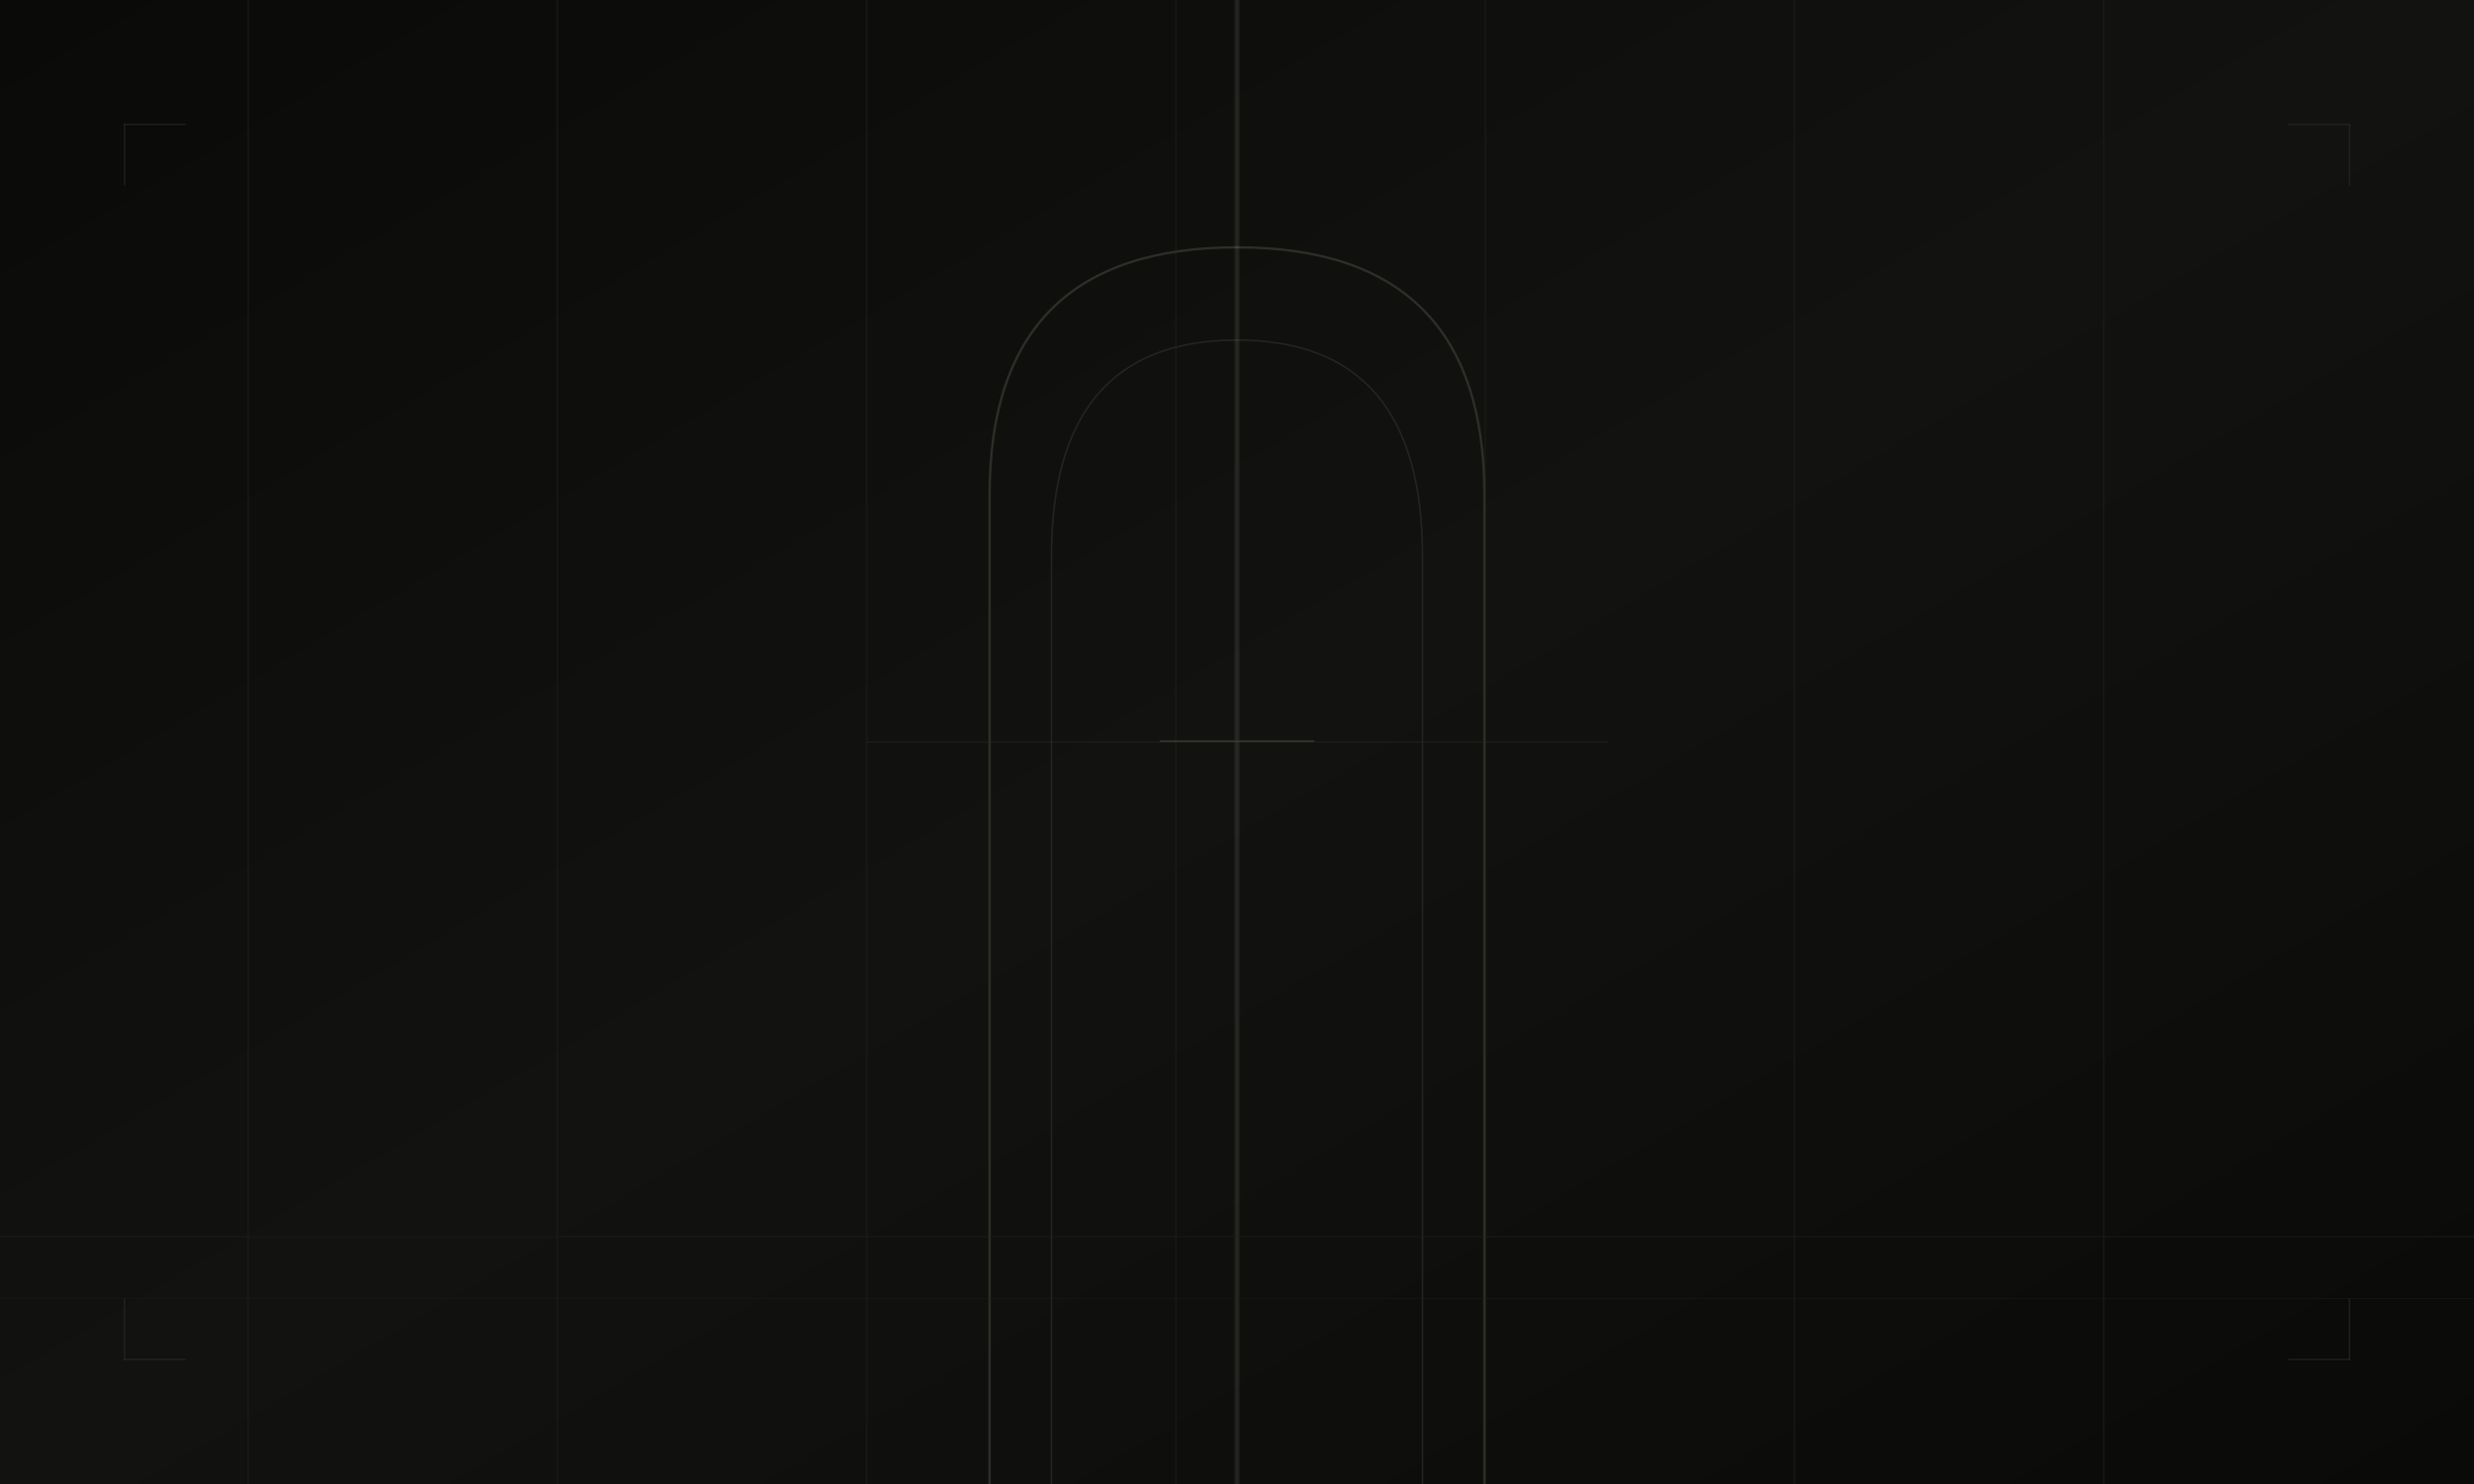
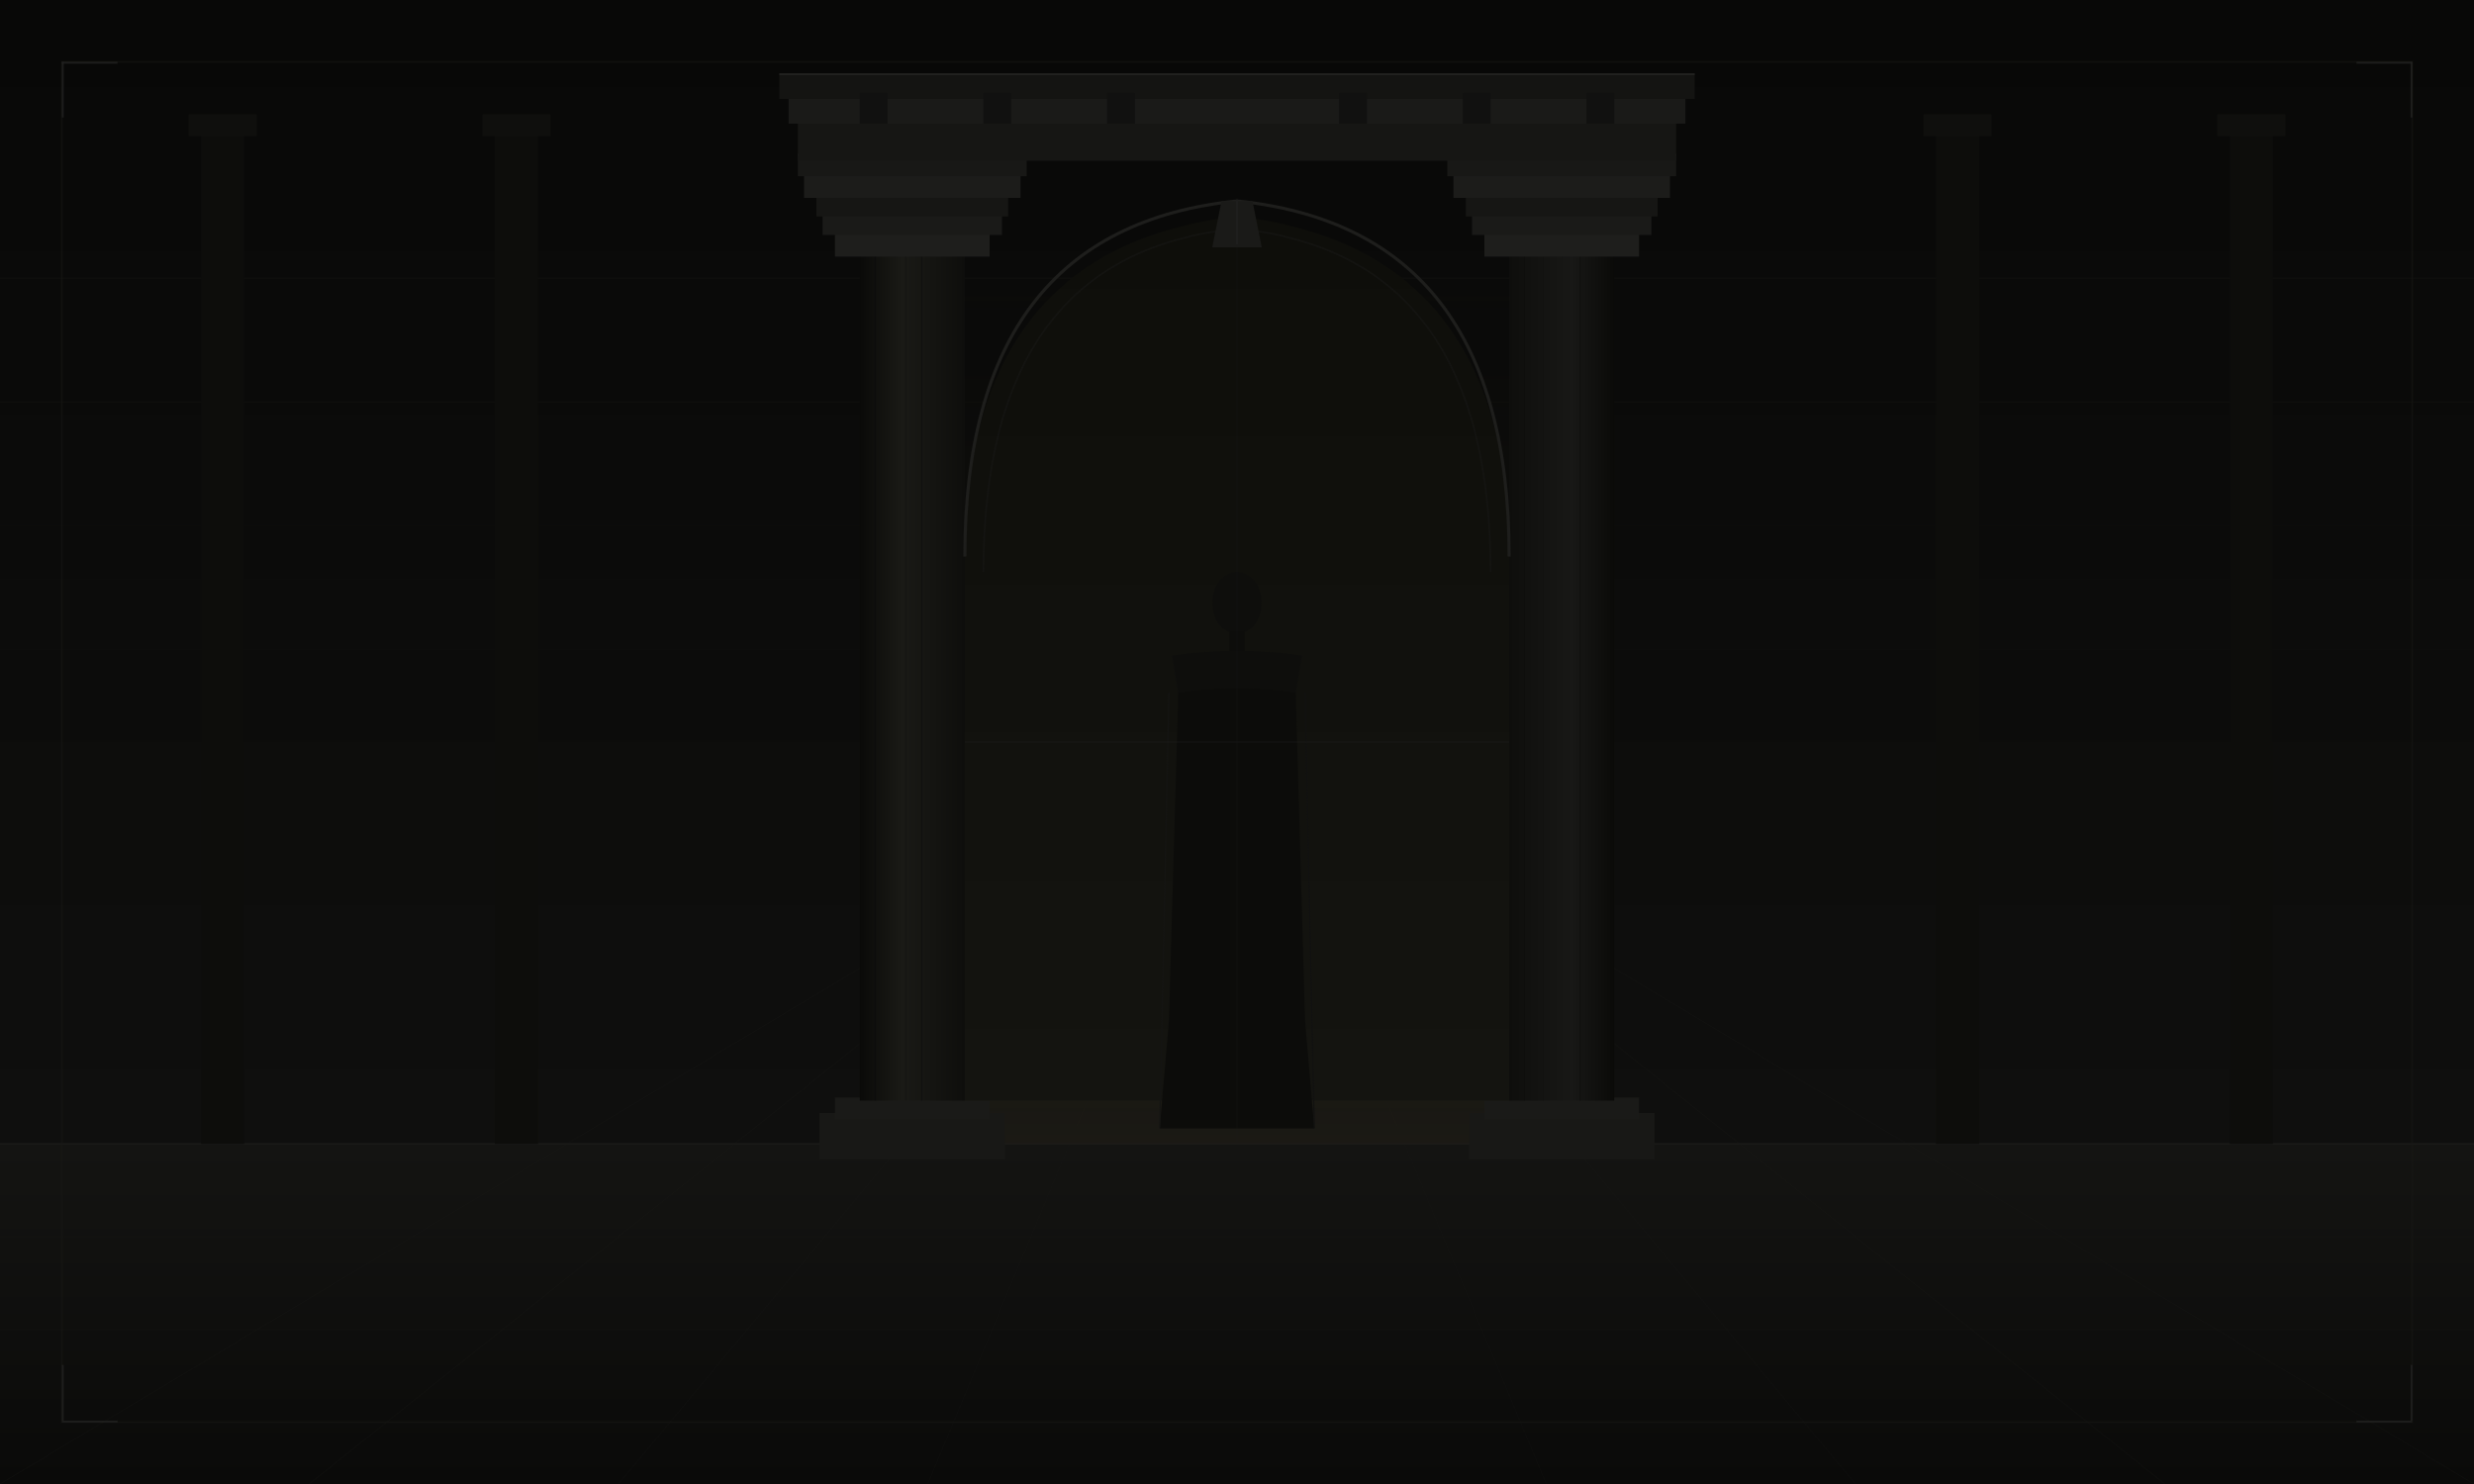
<svg xmlns="http://www.w3.org/2000/svg" width="1600" height="960" viewBox="0 0 1600 960">
  <defs>
-     <linearGradient id="vignette" x1="0%" y1="0%" x2="100%" y2="100%">
-       <stop offset="0%" stop-color="#0A0A08" stop-opacity="1" />
-       <stop offset="50%" stop-color="#121210" stop-opacity="1" />
-       <stop offset="100%" stop-color="#0A0A08" stop-opacity="1" />
+     <linearGradient id="sky" x1="0%" y1="0%" x2="0%" y2="100%">
+       <stop offset="0%" stop-color="#080807" />
+       <stop offset="100%" stop-color="#111110" />
    </linearGradient>
-     <linearGradient id="arch-glow" x1="50%" y1="0%" x2="50%" y2="100%">
-       <stop offset="0%" stop-color="#2A2A26" stop-opacity="1" />
-       <stop offset="100%" stop-color="#0A0A08" stop-opacity="1" />
+     <linearGradient id="floor-grad" x1="0%" y1="0%" x2="0%" y2="100%">
+       <stop offset="0%" stop-color="#141412" />
+       <stop offset="100%" stop-color="#0A0A09" />
    </linearGradient>
+     <linearGradient id="gate-glow" x1="50%" y1="100%" x2="50%" y2="0%">
+       <stop offset="0%" stop-color="#1E1C16" stop-opacity="0.8" />
+       <stop offset="100%" stop-color="#0A0A08" stop-opacity="0" />
+     </linearGradient>
+     <linearGradient id="pillar-left-grad" x1="0%" y1="0%" x2="100%" y2="0%">
+       <stop offset="0%" stop-color="#0A0A08" />
+       <stop offset="40%" stop-color="#1A1A16" />
+       <stop offset="100%" stop-color="#0E0E0C" />
+     </linearGradient>
+     <linearGradient id="pillar-right-grad" x1="0%" y1="0%" x2="100%" y2="0%">
+       <stop offset="0%" stop-color="#0E0E0C" />
+       <stop offset="60%" stop-color="#181816" />
+       <stop offset="100%" stop-color="#0A0A08" />
+     </linearGradient>
+     <linearGradient id="arch-fill" x1="50%" y1="0%" x2="50%" y2="100%">
+       <stop offset="0%" stop-color="#0E0E0A" />
+       <stop offset="100%" stop-color="#141410" />
+     </linearGradient>
+     <radialGradient id="threshold-light" cx="50%" cy="62%" r="22%">
+       <stop offset="0%" stop-color="#2A2820" stop-opacity="0.35" />
+       <stop offset="100%" stop-color="#0A0A08" stop-opacity="0" />
+     </radialGradient>
  </defs>
-   <rect width="1600" height="960" fill="url(#vignette)" />
-   <rect x="160" y="0" width="1" height="960" fill="#1E1E1A" opacity="0.6" />
-   <rect x="360" y="0" width="1" height="960" fill="#1E1E1A" opacity="0.6" />
-   <rect x="560" y="0" width="1" height="960" fill="#1E1E1A" opacity="0.6" />
-   <rect x="760" y="0" width="1" height="960" fill="#1E1E1A" opacity="0.6" />
-   <rect x="960" y="0" width="1" height="960" fill="#1E1E1A" opacity="0.6" />
-   <rect x="1160" y="0" width="1" height="960" fill="#1E1E1A" opacity="0.6" />
-   <rect x="1360" y="0" width="1" height="960" fill="#1E1E1A" opacity="0.6" />
-   <path d="M640,960 L640,320 Q640,160 800,160 Q960,160 960,320 L960,960" fill="none" stroke="#2E2E28" stroke-width="1.5" />
-   <path d="M680,960 L680,360 Q680,220 800,220 Q920,220 920,360 L920,960" fill="none" stroke="#242420" stroke-width="1" />
-   <line x1="560" y1="480" x2="1040" y2="480" stroke="#2A2A24" stroke-width="0.5" opacity="0.8" />
-   <rect x="798" y="0" width="4" height="960" fill="#F5F5F0" opacity="0.04" />
-   <rect x="799" y="0" width="2" height="960" fill="#F5F5F0" opacity="0.06" />
-   <line x1="0" y1="800" x2="1600" y2="800" stroke="#222220" stroke-width="0.5" opacity="0.8" />
-   <line x1="0" y1="840" x2="1600" y2="840" stroke="#1E1E1C" stroke-width="0.5" opacity="0.5" />
-   <rect x="750" y="479" width="100" height="1" fill="#3A3A34" opacity="0.9" />
-   <rect x="80" y="80" width="40" height="1" fill="#2A2A24" opacity="0.6" />
-   <rect x="80" y="80" width="1" height="40" fill="#2A2A24" opacity="0.6" />
-   <rect x="1480" y="80" width="40" height="1" fill="#2A2A24" opacity="0.6" />
-   <rect x="1519" y="80" width="1" height="40" fill="#2A2A24" opacity="0.6" />
-   <rect x="80" y="879" width="40" height="1" fill="#2A2A24" opacity="0.6" />
-   <rect x="80" y="840" width="1" height="40" fill="#2A2A24" opacity="0.6" />
-   <rect x="1480" y="879" width="40" height="1" fill="#2A2A24" opacity="0.6" />
-   <rect x="1519" y="840" width="1" height="40" fill="#2A2A24" opacity="0.6" />
+   <rect width="1600" height="960" fill="url(#sky)" />
+   <line x1="0" y1="180" x2="1600" y2="180" stroke="#111110" stroke-width="0.8" opacity="0.6" />
+   <line x1="0" y1="260" x2="1600" y2="260" stroke="#111110" stroke-width="0.8" opacity="0.5" />
+   <line x1="0" y1="340" x2="1600" y2="340" stroke="#0E0E0D" stroke-width="0.8" opacity="0.4" />
+   <line x1="0" y1="420" x2="1600" y2="420" stroke="#0E0E0D" stroke-width="0.6" opacity="0.4" />
+   <rect x="0" y="740" width="1600" height="220" fill="url(#floor-grad)" />
+   <line x1="0" y1="740" x2="1600" y2="740" stroke="#1A1A18" stroke-width="1" />
+   <line x1="0" y1="800" x2="1600" y2="800" stroke="#141412" stroke-width="0.6" opacity="0.5" />
+   <line x1="0" y1="860" x2="1600" y2="860" stroke="#111110" stroke-width="0.6" opacity="0.4" />
+   <line x1="0" y1="960" x2="800" y2="480" stroke="#181816" stroke-width="0.5" opacity="0.3" />
+   <line x1="200" y1="960" x2="800" y2="480" stroke="#181816" stroke-width="0.5" opacity="0.3" />
+   <line x1="400" y1="960" x2="800" y2="480" stroke="#181816" stroke-width="0.4" opacity="0.25" />
+   <line x1="600" y1="960" x2="800" y2="480" stroke="#181816" stroke-width="0.4" opacity="0.2" />
+   <line x1="1000" y1="960" x2="800" y2="480" stroke="#181816" stroke-width="0.4" opacity="0.2" />
+   <line x1="1200" y1="960" x2="800" y2="480" stroke="#181816" stroke-width="0.4" opacity="0.25" />
+   <line x1="1400" y1="960" x2="800" y2="480" stroke="#181816" stroke-width="0.5" opacity="0.3" />
+   <line x1="1600" y1="960" x2="800" y2="480" stroke="#181816" stroke-width="0.5" opacity="0.3" />
+   <rect x="130" y="80" width="28" height="660" fill="#0D0D0B" />
+   <rect x="320" y="80" width="28" height="660" fill="#0D0D0B" />
+   <rect x="1252" y="80" width="28" height="660" fill="#0D0D0B" />
+   <rect x="1442" y="80" width="28" height="660" fill="#0D0D0B" />
+   <rect x="122" y="74" width="44" height="14" fill="#0F0F0D" />
+   <rect x="312" y="74" width="44" height="14" fill="#0F0F0D" />
+   <rect x="1244" y="74" width="44" height="14" fill="#0F0F0D" />
+   <rect x="1434" y="74" width="44" height="14" fill="#0F0F0D" />
+   <rect x="590" y="160" width="420" height="580" fill="url(#gate-glow)" />
+   <rect x="590" y="160" width="420" height="580" fill="url(#threshold-light)" />
+   <rect x="530" y="720" width="120" height="30" fill="#181816" />
+   <rect x="540" y="710" width="100" height="14" fill="#1A1A18" />
+   <rect x="556" y="160" width="68" height="552" fill="url(#pillar-left-grad)" />
+   <line x1="566" y1="160" x2="566" y2="712" stroke="#0A0A09" stroke-width="0.7" opacity="0.6" />
+   <line x1="576" y1="160" x2="576" y2="712" stroke="#131311" stroke-width="0.5" opacity="0.5" />
+   <line x1="586" y1="160" x2="586" y2="712" stroke="#0E0E0C" stroke-width="0.5" opacity="0.4" />
+   <line x1="596" y1="160" x2="596" y2="712" stroke="#0A0A09" stroke-width="0.7" opacity="0.5" />
+   <rect x="540" y="148" width="100" height="18" fill="#1E1E1C" />
+   <rect x="532" y="136" width="116" height="16" fill="#1A1A18" />
+   <rect x="528" y="124" width="124" height="16" fill="#161614" />
+   <rect x="520" y="112" width="140" height="16" fill="#1C1C1A" />
+   <rect x="516" y="100" width="148" height="14" fill="#181816" />
+   <line x1="516" y1="100" x2="664" y2="100" stroke="#222220" stroke-width="1" />
+   <rect x="950" y="720" width="120" height="30" fill="#181816" />
+   <rect x="960" y="710" width="100" height="14" fill="#1A1A18" />
+   <rect x="976" y="160" width="68" height="552" fill="url(#pillar-right-grad)" />
+   <line x1="986" y1="160" x2="986" y2="712" stroke="#0A0A09" stroke-width="0.7" opacity="0.5" />
+   <line x1="998" y1="160" x2="998" y2="712" stroke="#0E0E0C" stroke-width="0.5" opacity="0.4" />
+   <line x1="1010" y1="160" x2="1010" y2="712" stroke="#131311" stroke-width="0.5" opacity="0.5" />
+   <line x1="1022" y1="160" x2="1022" y2="712" stroke="#0A0A09" stroke-width="0.7" opacity="0.6" />
+   <rect x="960" y="148" width="100" height="18" fill="#1E1E1C" />
+   <rect x="952" y="136" width="116" height="16" fill="#1A1A18" />
+   <rect x="948" y="124" width="124" height="16" fill="#161614" />
+   <rect x="940" y="112" width="140" height="16" fill="#1C1C1A" />
+   <rect x="936" y="100" width="148" height="14" fill="#181816" />
+   <line x1="936" y1="100" x2="1084" y2="100" stroke="#222220" stroke-width="1" />
+   <rect x="516" y="76" width="568" height="28" fill="#161614" />
+   <rect x="510" y="60" width="580" height="20" fill="#1A1A18" />
+   <rect x="504" y="48" width="592" height="16" fill="#141412" />
+   <line x1="504" y1="48" x2="1096" y2="48" stroke="#222220" stroke-width="1.2" />
+   <path d="     M 624,712 L 624,360     Q 624,160 800,140     Q 976,160 976,360     L 976,712     Z   " fill="url(#arch-fill)" />
+   <path d="     M 624,360 Q 624,148 800,130 Q 976,148 976,360   " fill="none" stroke="#1E1E1C" stroke-width="2" />
+   <path d="     M 636,370 Q 636,164 800,148 Q 964,164 964,370   " fill="none" stroke="#161614" stroke-width="1" opacity="0.7" />
+   <polygon points="790,130 810,130 816,160 784,160" fill="#1A1A18" />
+   <line x1="800" y1="130" x2="800" y2="158" stroke="#222220" stroke-width="0.8" />
+   <rect x="556" y="60" width="18" height="20" fill="#111110" />
+   <rect x="636" y="60" width="18" height="20" fill="#111110" />
+   <rect x="716" y="60" width="18" height="20" fill="#111110" />
+   <rect x="866" y="60" width="18" height="20" fill="#111110" />
+   <rect x="946" y="60" width="18" height="20" fill="#111110" />
+   <rect x="1026" y="60" width="18" height="20" fill="#111110" />
+   <ellipse cx="800" cy="390" rx="16" ry="20" fill="#0E0E0C" />
+   <rect x="795" y="408" width="10" height="16" fill="#0D0D0B" />
+   <path d="M 758,424 Q 800,418 842,424 L 838,448 Q 800,442 762,448 Z" fill="#0E0E0C" />
+   <path d="     M 762,448     L 756,660     L 750,730     L 850,730     L 844,660     L 838,448     Q 800,442 762,448     Z   " fill="#0C0C0A" />
+   <line x1="756" y1="448" x2="750" y2="730" stroke="#141412" stroke-width="0.8" />
+   <line x1="844" y1="448" x2="850" y2="730" stroke="#111110" stroke-width="0.8" />
+   <line x1="624" y1="480" x2="976" y2="480" stroke="#1E1E1C" stroke-width="0.6" opacity="0.5" />
+   <line x1="800" y1="128" x2="800" y2="740" stroke="#1C1C18" stroke-width="0.5" opacity="0.3" />
+   <rect x="40" y="40" width="1520" height="880" fill="none" stroke="#181816" stroke-width="1" opacity="0.5" />
+   <rect x="40" y="40" width="36" height="1.2" fill="#222220" opacity="0.8" />
+   <rect x="40" y="40" width="1.2" height="36" fill="#222220" opacity="0.8" />
+   <rect x="1524" y="40" width="36" height="1.2" fill="#222220" opacity="0.8" />
+   <rect x="1559" y="40" width="1.2" height="36" fill="#222220" opacity="0.8" />
+   <rect x="40" y="919" width="36" height="1.2" fill="#222220" opacity="0.8" />
+   <rect x="40" y="883" width="1.2" height="36" fill="#222220" opacity="0.8" />
+   <rect x="1524" y="919" width="36" height="1.2" fill="#222220" opacity="0.8" />
+   <rect x="1559" y="883" width="1.2" height="36" fill="#222220" opacity="0.8" />
</svg>
